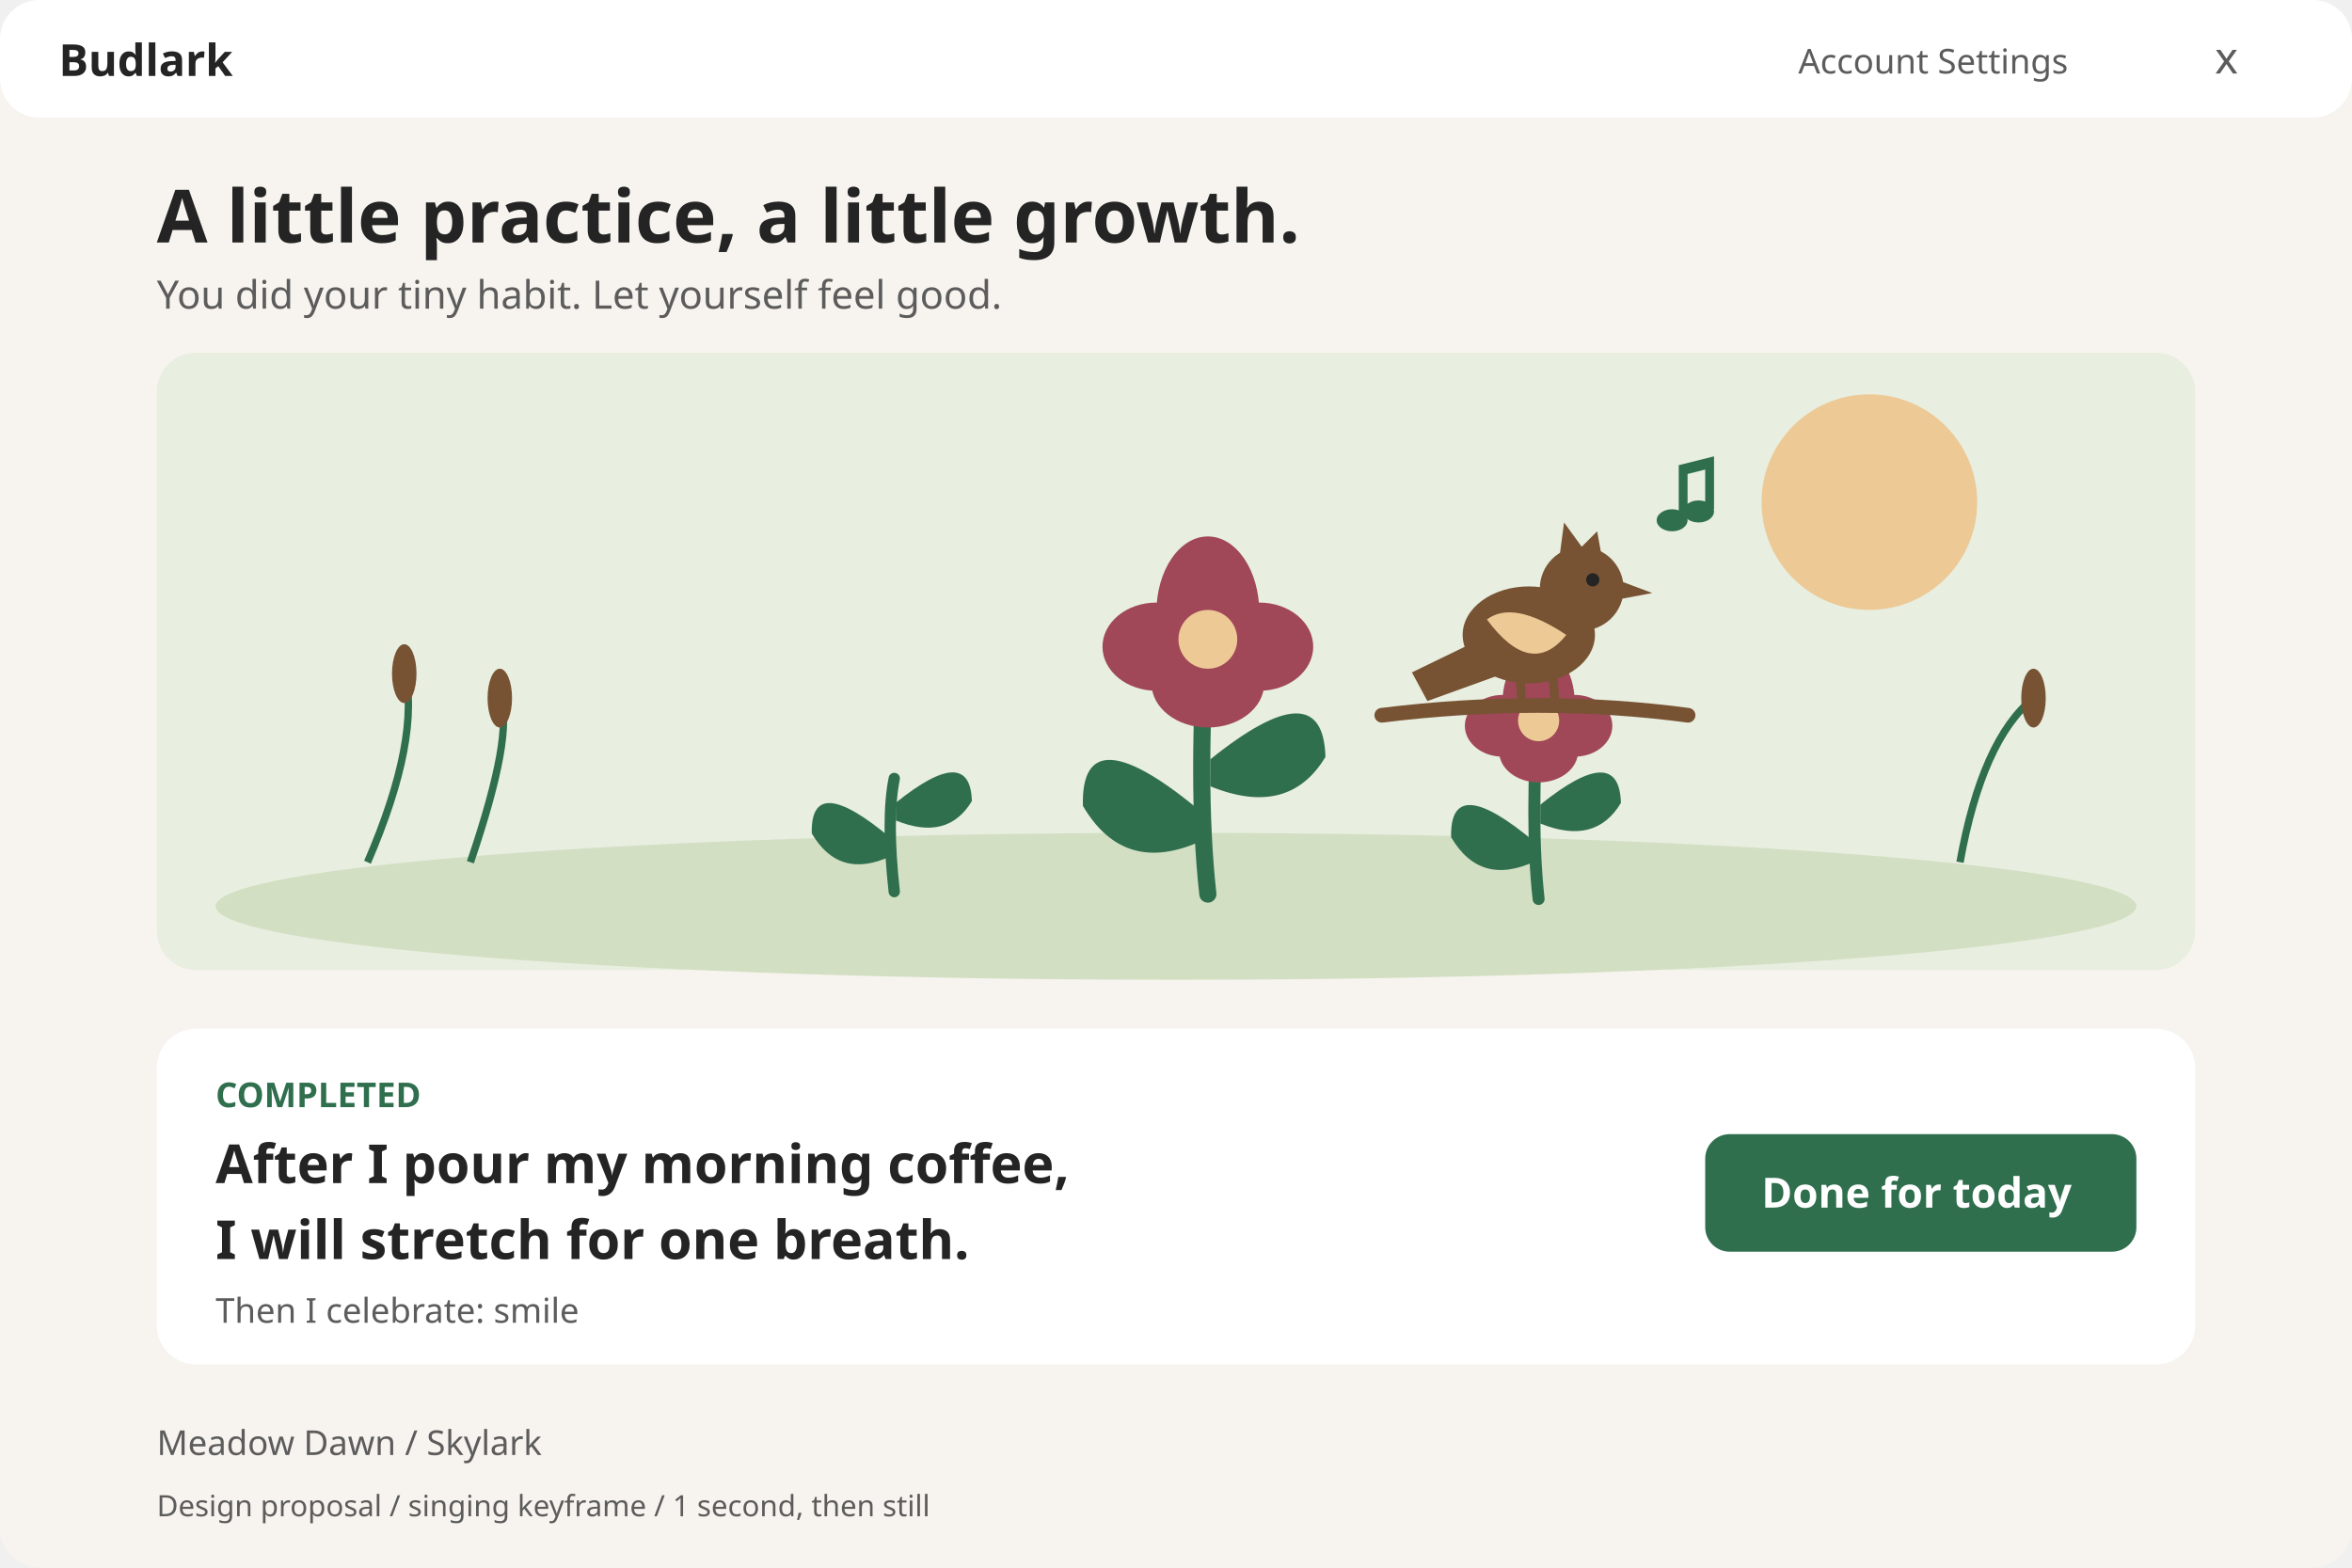
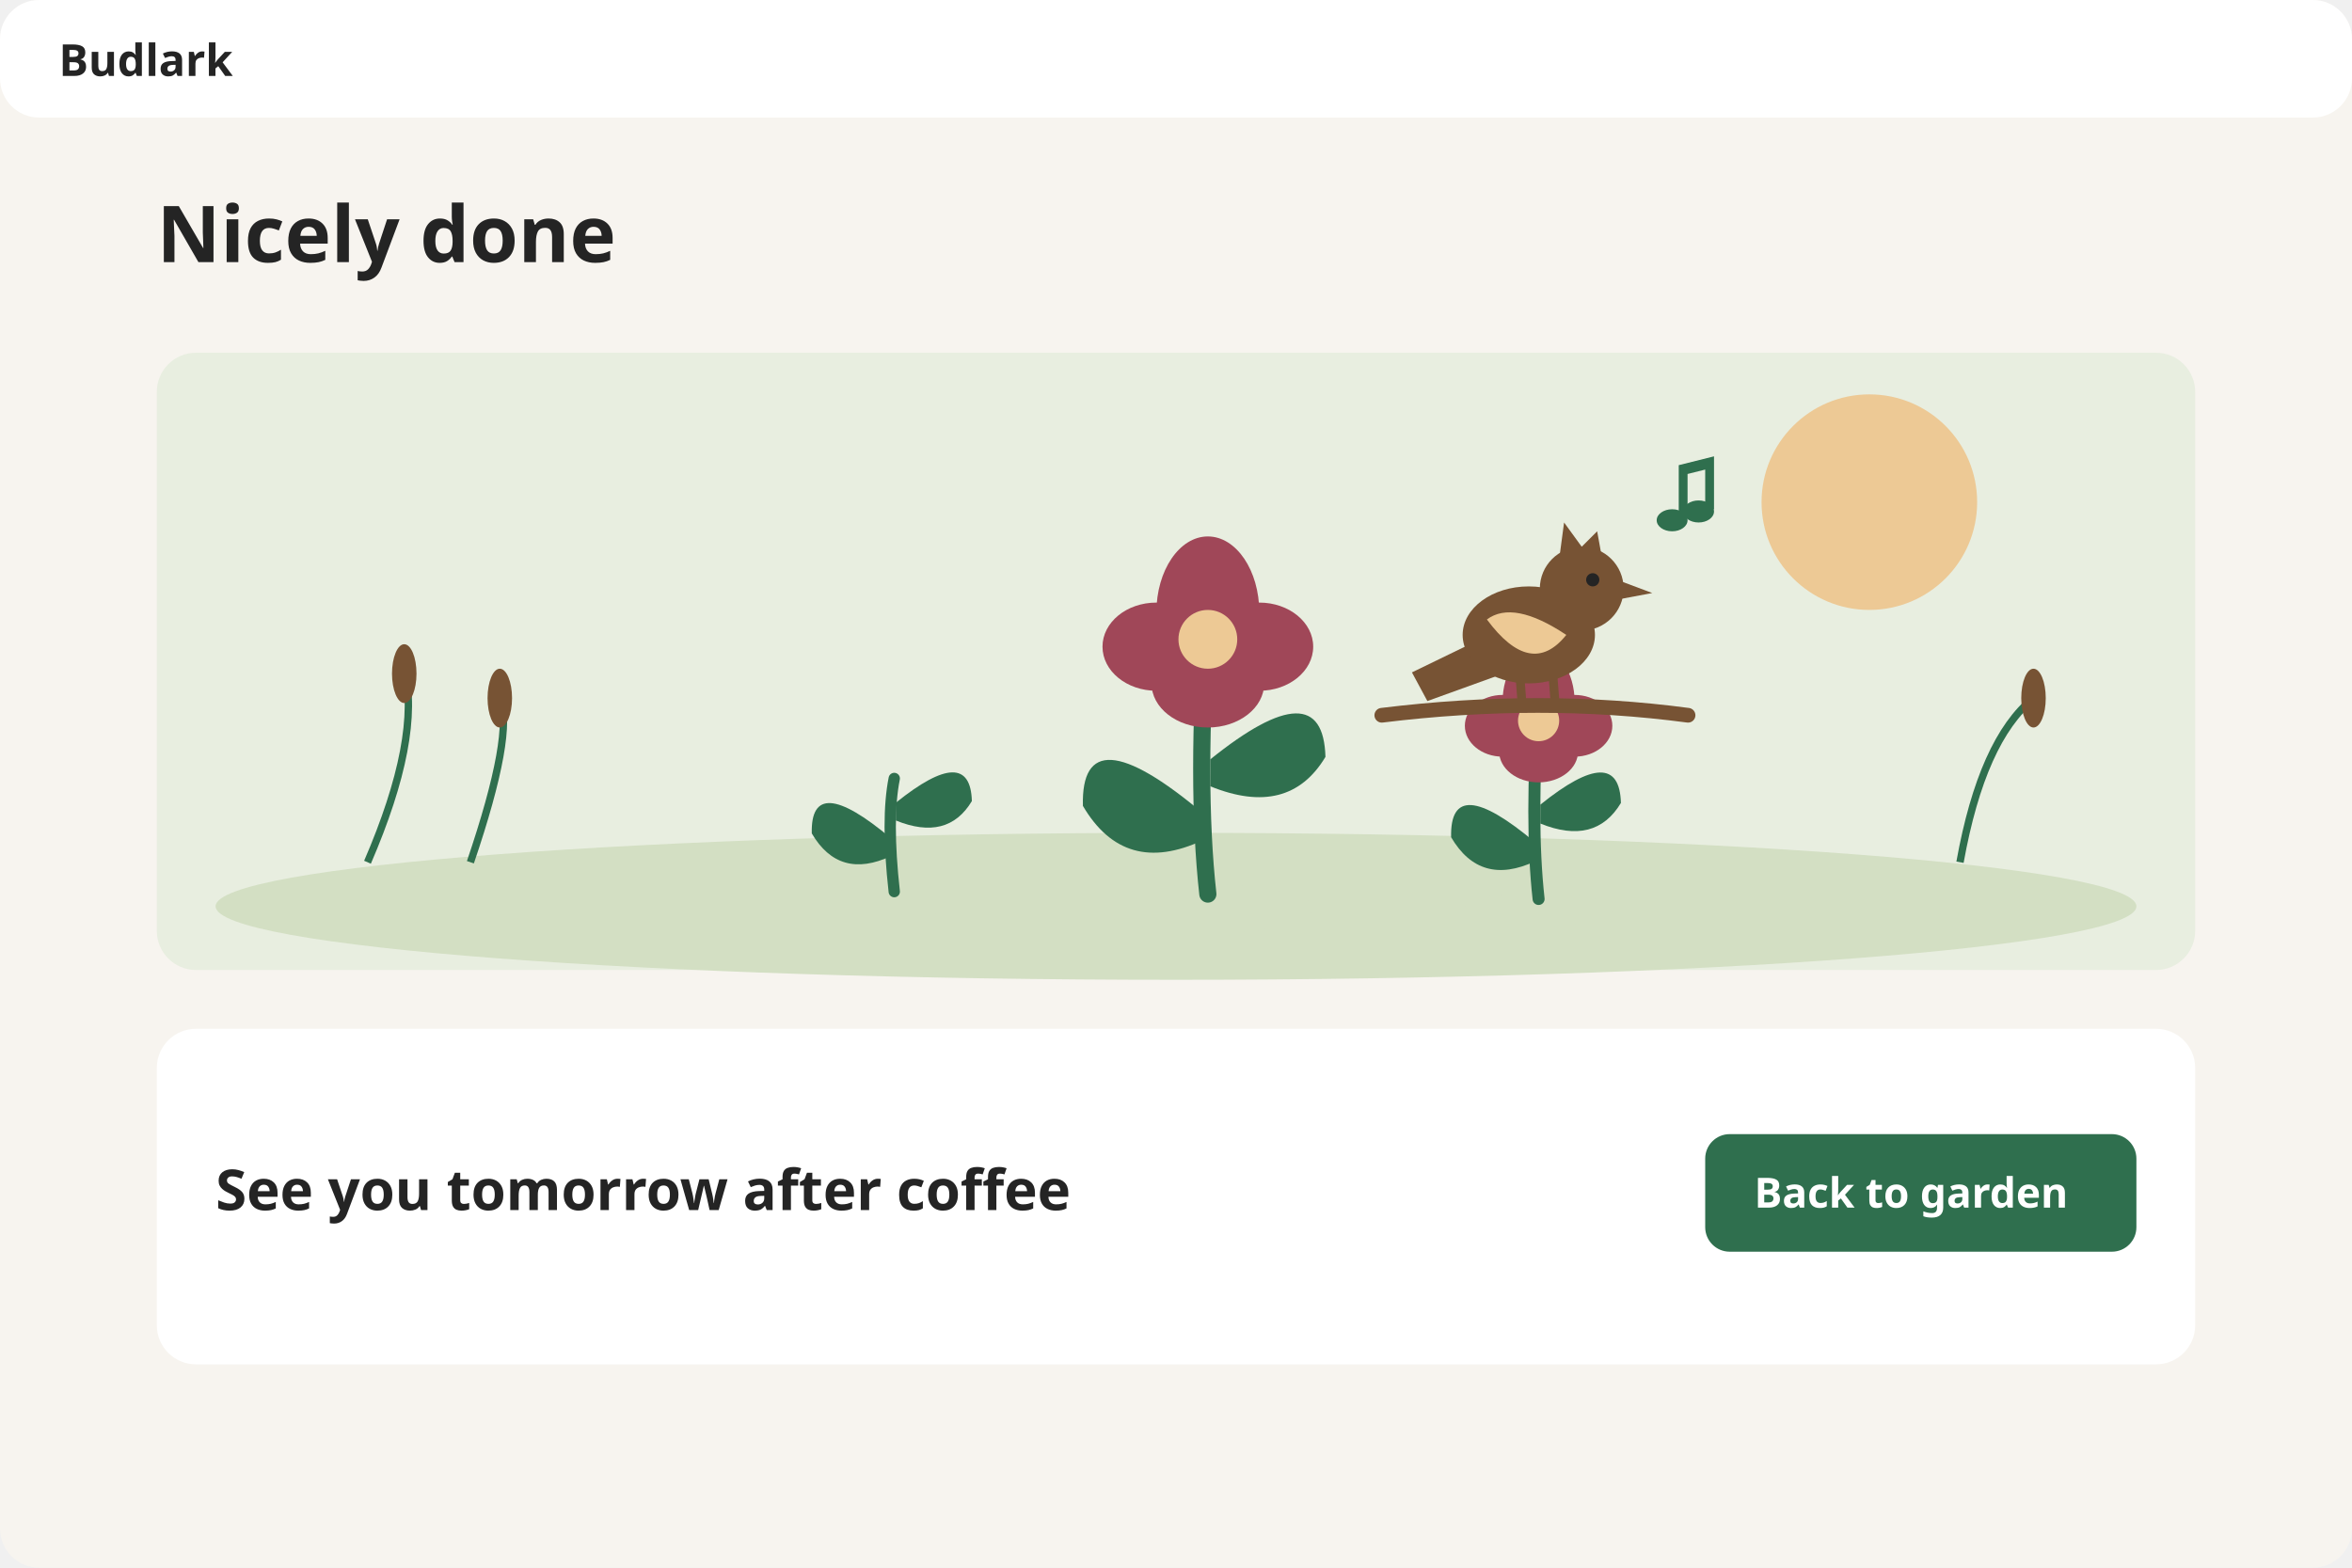
<svg xmlns="http://www.w3.org/2000/svg" width="960" height="640" viewBox="0 0 960 640" role="img" aria-labelledby="title description">
  <g font-family="Segoe UI, Aptos, Calibri, sans-serif">
    <rect width="960" height="640" rx="16" fill="#F7F4EF" />
    <rect x="0" y="0" width="960" height="48" rx="16" fill="#FFFFFF" />
    <text x="24" y="31" font-size="18" fill="#242424" font-weight="650">Budlark</text>
-     <text x="734" y="30" font-size="14" fill="#5C5C5C" font-weight="400">Account   Settings</text>
-     <text x="904" y="30" font-size="18" fill="#5C5C5C" font-weight="400">x</text>
-     <text x="64" y="99" font-size="30" fill="#242424" font-weight="650">A little practice, a little growth.</text>
-     <text x="64" y="126" font-size="16" fill="#5C5C5C" font-weight="400">You did your tiny habit. Let yourself feel good.</text>
+     <g data-role="heading">
+       <text x="64" y="107" font-size="32" fill="#242424" font-weight="650">Nicely done</text>
+     </g>
    <rect x="64" y="144" width="832" height="252" rx="16" fill="#E8EEE0" />
    <ellipse cx="480" cy="370" rx="392" ry="30" fill="#D3DFC3" />
    <circle cx="763" cy="205" r="44" fill="#EDC995" />
    <path d="M150 352 Q172 301 165 273 M192 352 Q210 299 204 285 M800 352 Q809 302 830 285" stroke="#2F6F4E" stroke-width="3" fill="none" />
    <g fill="#775334">
      <ellipse cx="165" cy="275" rx="5" ry="12" />
      <ellipse cx="204" cy="285" rx="5" ry="12" />
      <ellipse cx="830" cy="285" rx="5" ry="12" />
    </g>
    <g data-growth="sprout" transform="translate(365 364) scale(0.66)">
      <ellipse cy="6" rx="43" ry="10" fill="#D3DFC3" />
      <path d="M0 0 Q-5-45 0 -70" stroke="#2F6F4E" stroke-width="7" fill="none" stroke-linecap="round" />
      <path d="M-2-33 Q-52-75-51-36 Q-34-7-2-22 Z" fill="#2F6F4E" />
      <path d="M1-55 Q47-92 48-56 Q33-31 1-44 Z" fill="#2F6F4E" />
    </g>
    <g data-growth="bloom" transform="translate(493 365) scale(1)">
      <ellipse cy="6" rx="43" ry="10" fill="#D3DFC3" />
      <path d="M0 0 Q-5-45 0 -115" stroke="#2F6F4E" stroke-width="7" fill="none" stroke-linecap="round" />
      <path d="M-2-33 Q-52-75-51-36 Q-34-7-2-22 Z" fill="#2F6F4E" />
      <path d="M1-55 Q47-92 48-56 Q33-31 1-44 Z" fill="#2F6F4E" />
      <g fill="#A04758">
        <ellipse cy="-115" rx="21" ry="31" />
        <ellipse cx="-21" cy="-101" rx="22" ry="18" />
        <ellipse cx="21" cy="-101" rx="22" ry="18" />
        <ellipse cy="-86" rx="23" ry="18" />
      </g>
      <circle cy="-104" r="12" fill="#EDC995" />
    </g>
    <g data-growth="bloom" transform="translate(628 367) scale(0.7)">
      <ellipse cy="6" rx="43" ry="10" fill="#D3DFC3" />
      <path d="M0 0 Q-5-45 0 -115" stroke="#2F6F4E" stroke-width="7" fill="none" stroke-linecap="round" />
      <path d="M-2-33 Q-52-75-51-36 Q-34-7-2-22 Z" fill="#2F6F4E" />
      <path d="M1-55 Q47-92 48-56 Q33-31 1-44 Z" fill="#2F6F4E" />
      <g fill="#A04758">
        <ellipse cy="-115" rx="21" ry="31" />
        <ellipse cx="-21" cy="-101" rx="22" ry="18" />
        <ellipse cx="21" cy="-101" rx="22" ry="18" />
        <ellipse cy="-86" rx="23" ry="18" />
      </g>
      <circle cy="-104" r="12" fill="#EDC995" />
    </g>
    <path d="M564 292 Q629 284 689 292" stroke="#775334" stroke-width="6" fill="none" stroke-linecap="round" />
    <g data-bird="Skylark" transform="translate(624 252) scale(0.9)">
      <path d="M-18 8 L-53 25 L-46 38 L-10 25 Z" fill="#775334" />
      <ellipse cx="0" cy="8" rx="30" ry="22" fill="#775334" />
      <circle cx="24" cy="-13" r="19" fill="#775334" />
      <path d="M40-17 L56-11 L40-8 Z" fill="#775334" />
      <path d="M-19 1 Q-7-8 17 8 Q1 28-19 1 Z" fill="#EDC995" />
      <path d="M14-28 L16-43 L24-32 L31-39 L33-28 Z" fill="#775334" />
      <circle cx="29" cy="-17" r="3" fill="#242424" />
      <path d="M-4 27 L-3 40 L5 40 M11 27 L12 40 L20 40" fill="none" stroke="#775334" stroke-width="4" stroke-linecap="round" />
      <g fill="#2F6F4E">
        <path d="M68-45 v-24 l16-4 v24 h-4 v-18 l-8 2 v20 Z" />
        <ellipse cx="65" cy="-44" rx="7" ry="5" />
        <ellipse cx="77" cy="-48" rx="7" ry="5" />
      </g>
    </g>
    <rect x="64" y="420" width="832" height="137" rx="16" fill="#FFFFFF" />
-     <text x="88" y="452" font-size="14" fill="#2F6F4E" font-weight="700">COMPLETED</text>
-     <text x="88" y="483" font-size="22" fill="#242424" font-weight="600">After I pour my morning coffee,</text>
-     <text x="88" y="514" font-size="22" fill="#242424" font-weight="600">I will stretch for one breath.</text>
-     <text x="88" y="540" font-size="14" fill="#5C5C5C" font-weight="400">Then I celebrate: smile</text>
-     <rect x="696" y="463" width="176" height="48" rx="10" fill="#2F6F4E" />
-     <text x="719" y="493" font-size="17" fill="#FFFFFF" font-weight="600">Done for today</text>
-     <text x="64" y="594" font-size="14" fill="#5C5C5C" font-weight="400">Meadow Dawn / Skylark</text>
-     <text x="64" y="619" font-size="12" fill="#5C5C5C" font-weight="400">Design proposal / singing keyframe / 1 second, then still</text>
+     <text x="88" y="494" font-size="23" fill="#242424" font-weight="600">See you tomorrow after coffee</text>
+     <g data-role="primary-action">
+       <rect x="696" y="463" width="176" height="48" rx="10" fill="#2F6F4E" />
+       <text x="716" y="493" font-size="17" fill="#FFFFFF" font-weight="600">Back to garden</text>
+     </g>
  </g>
</svg>
